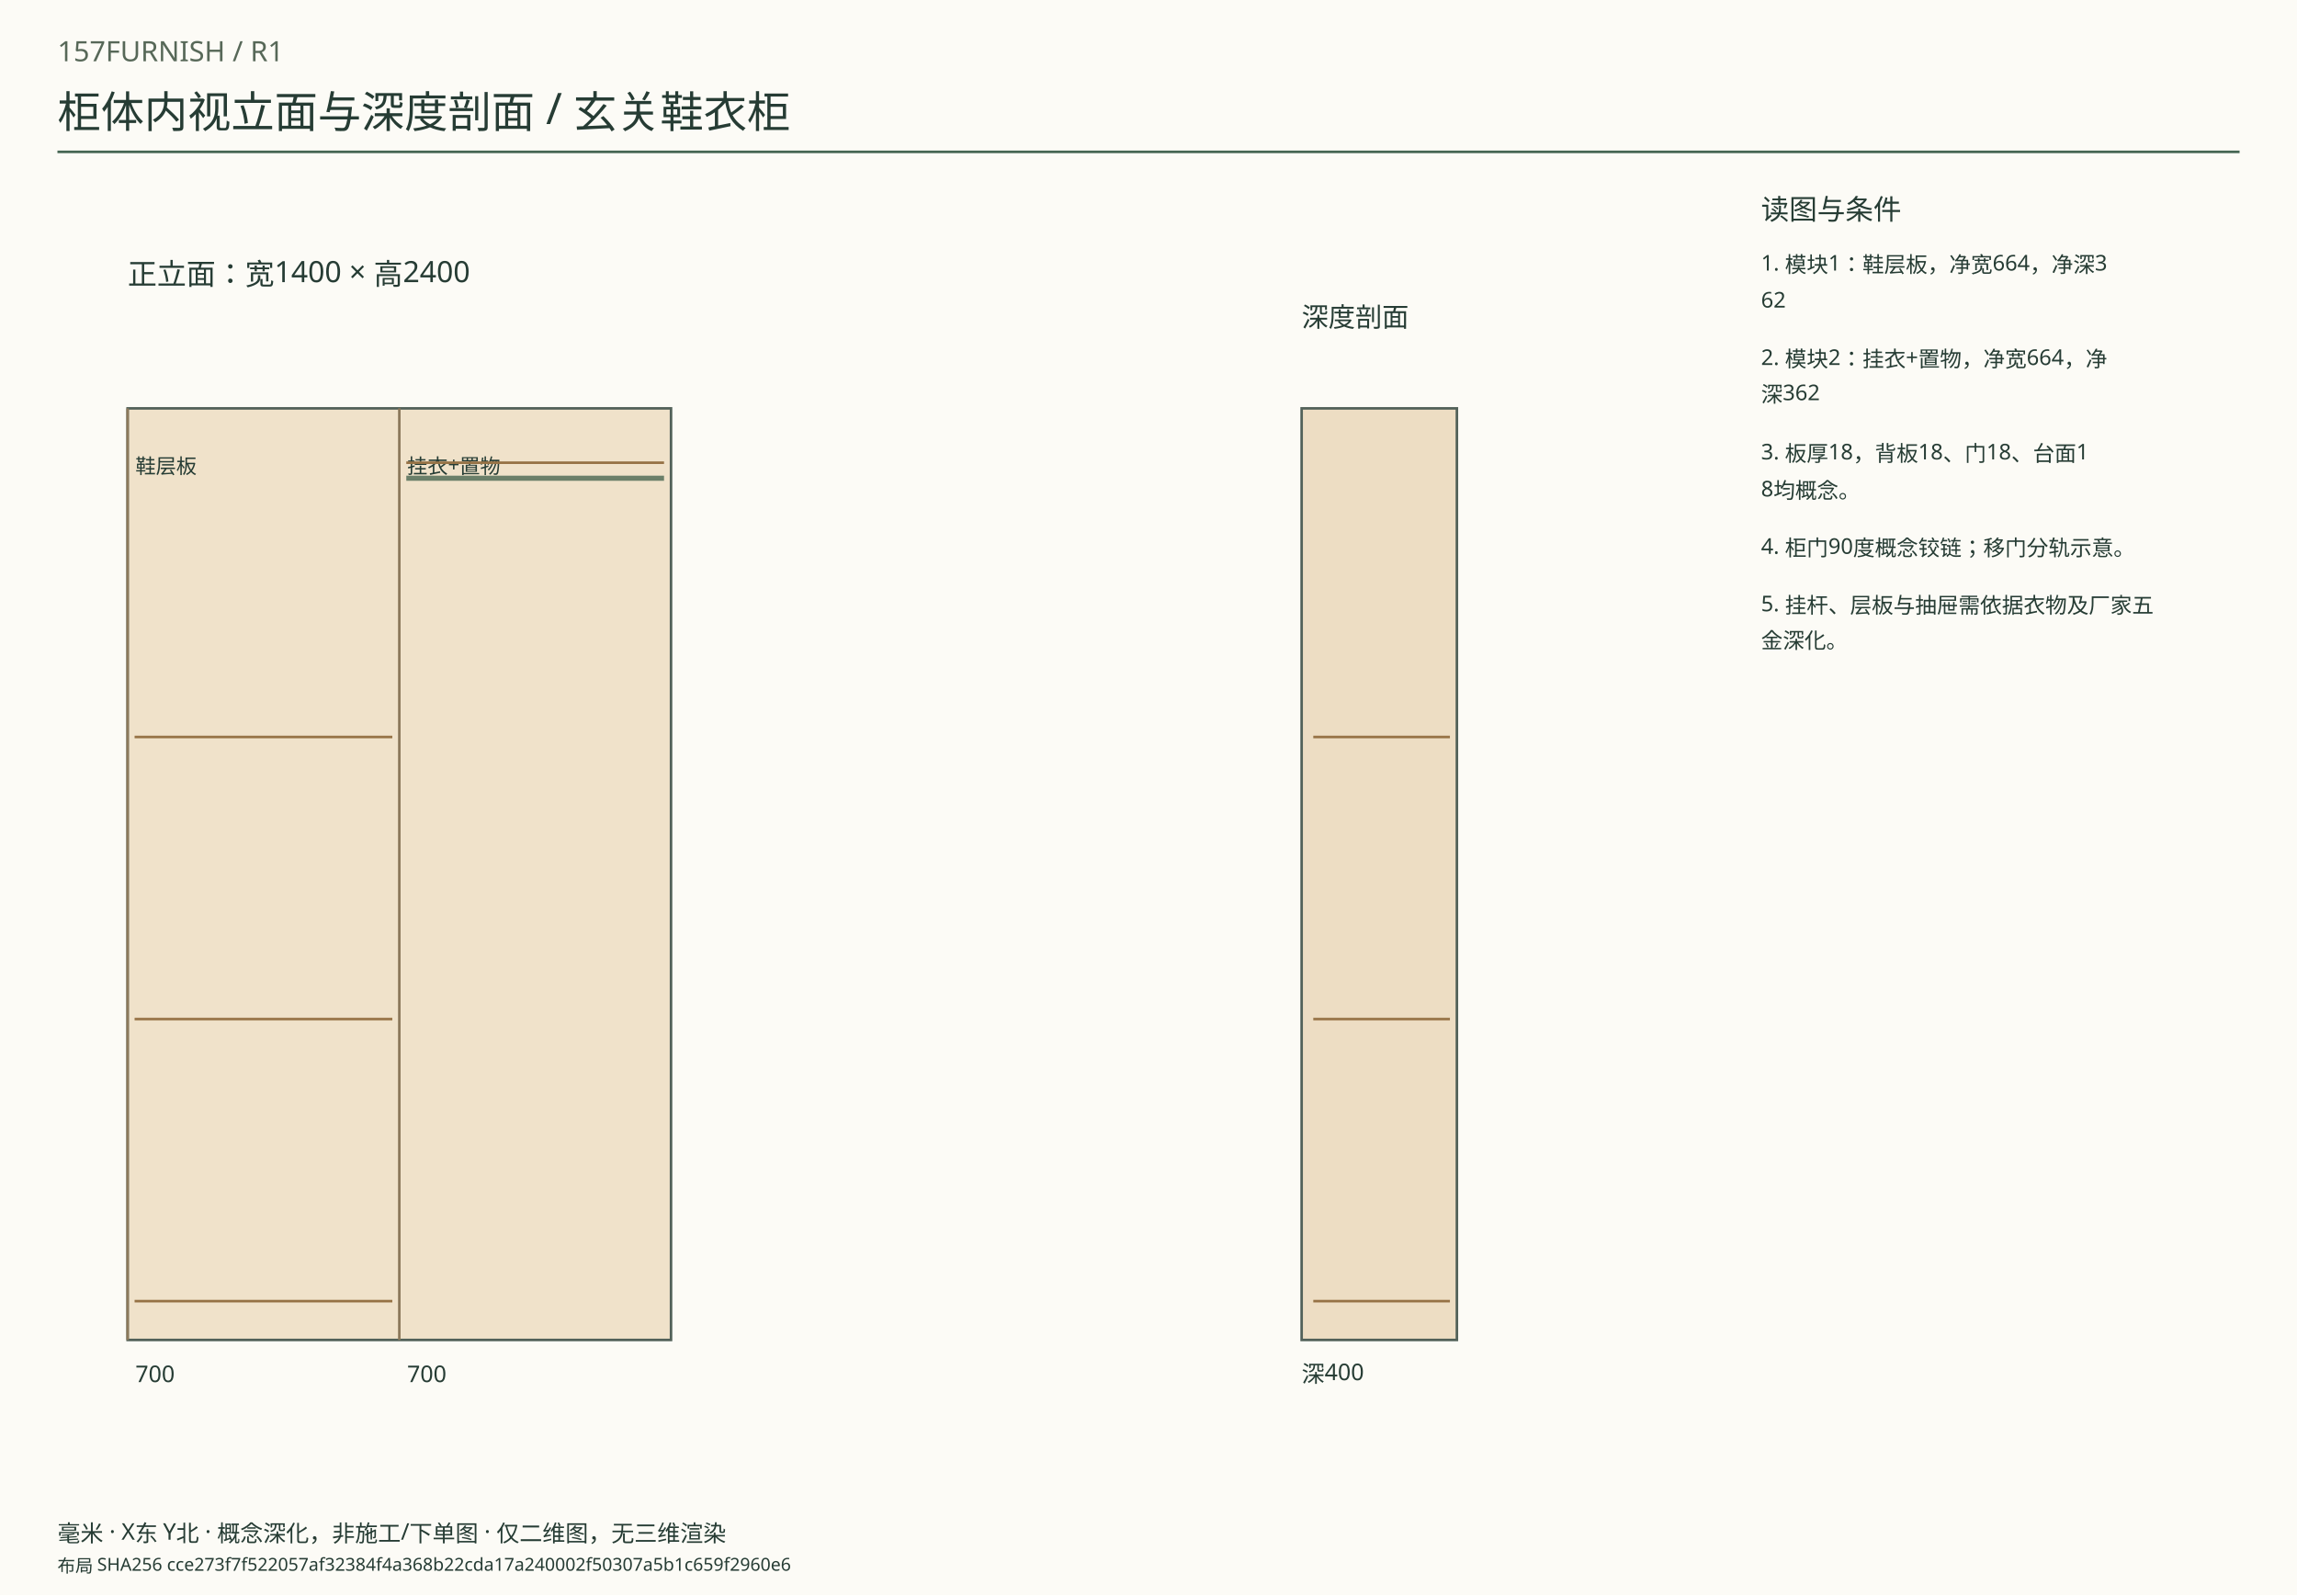
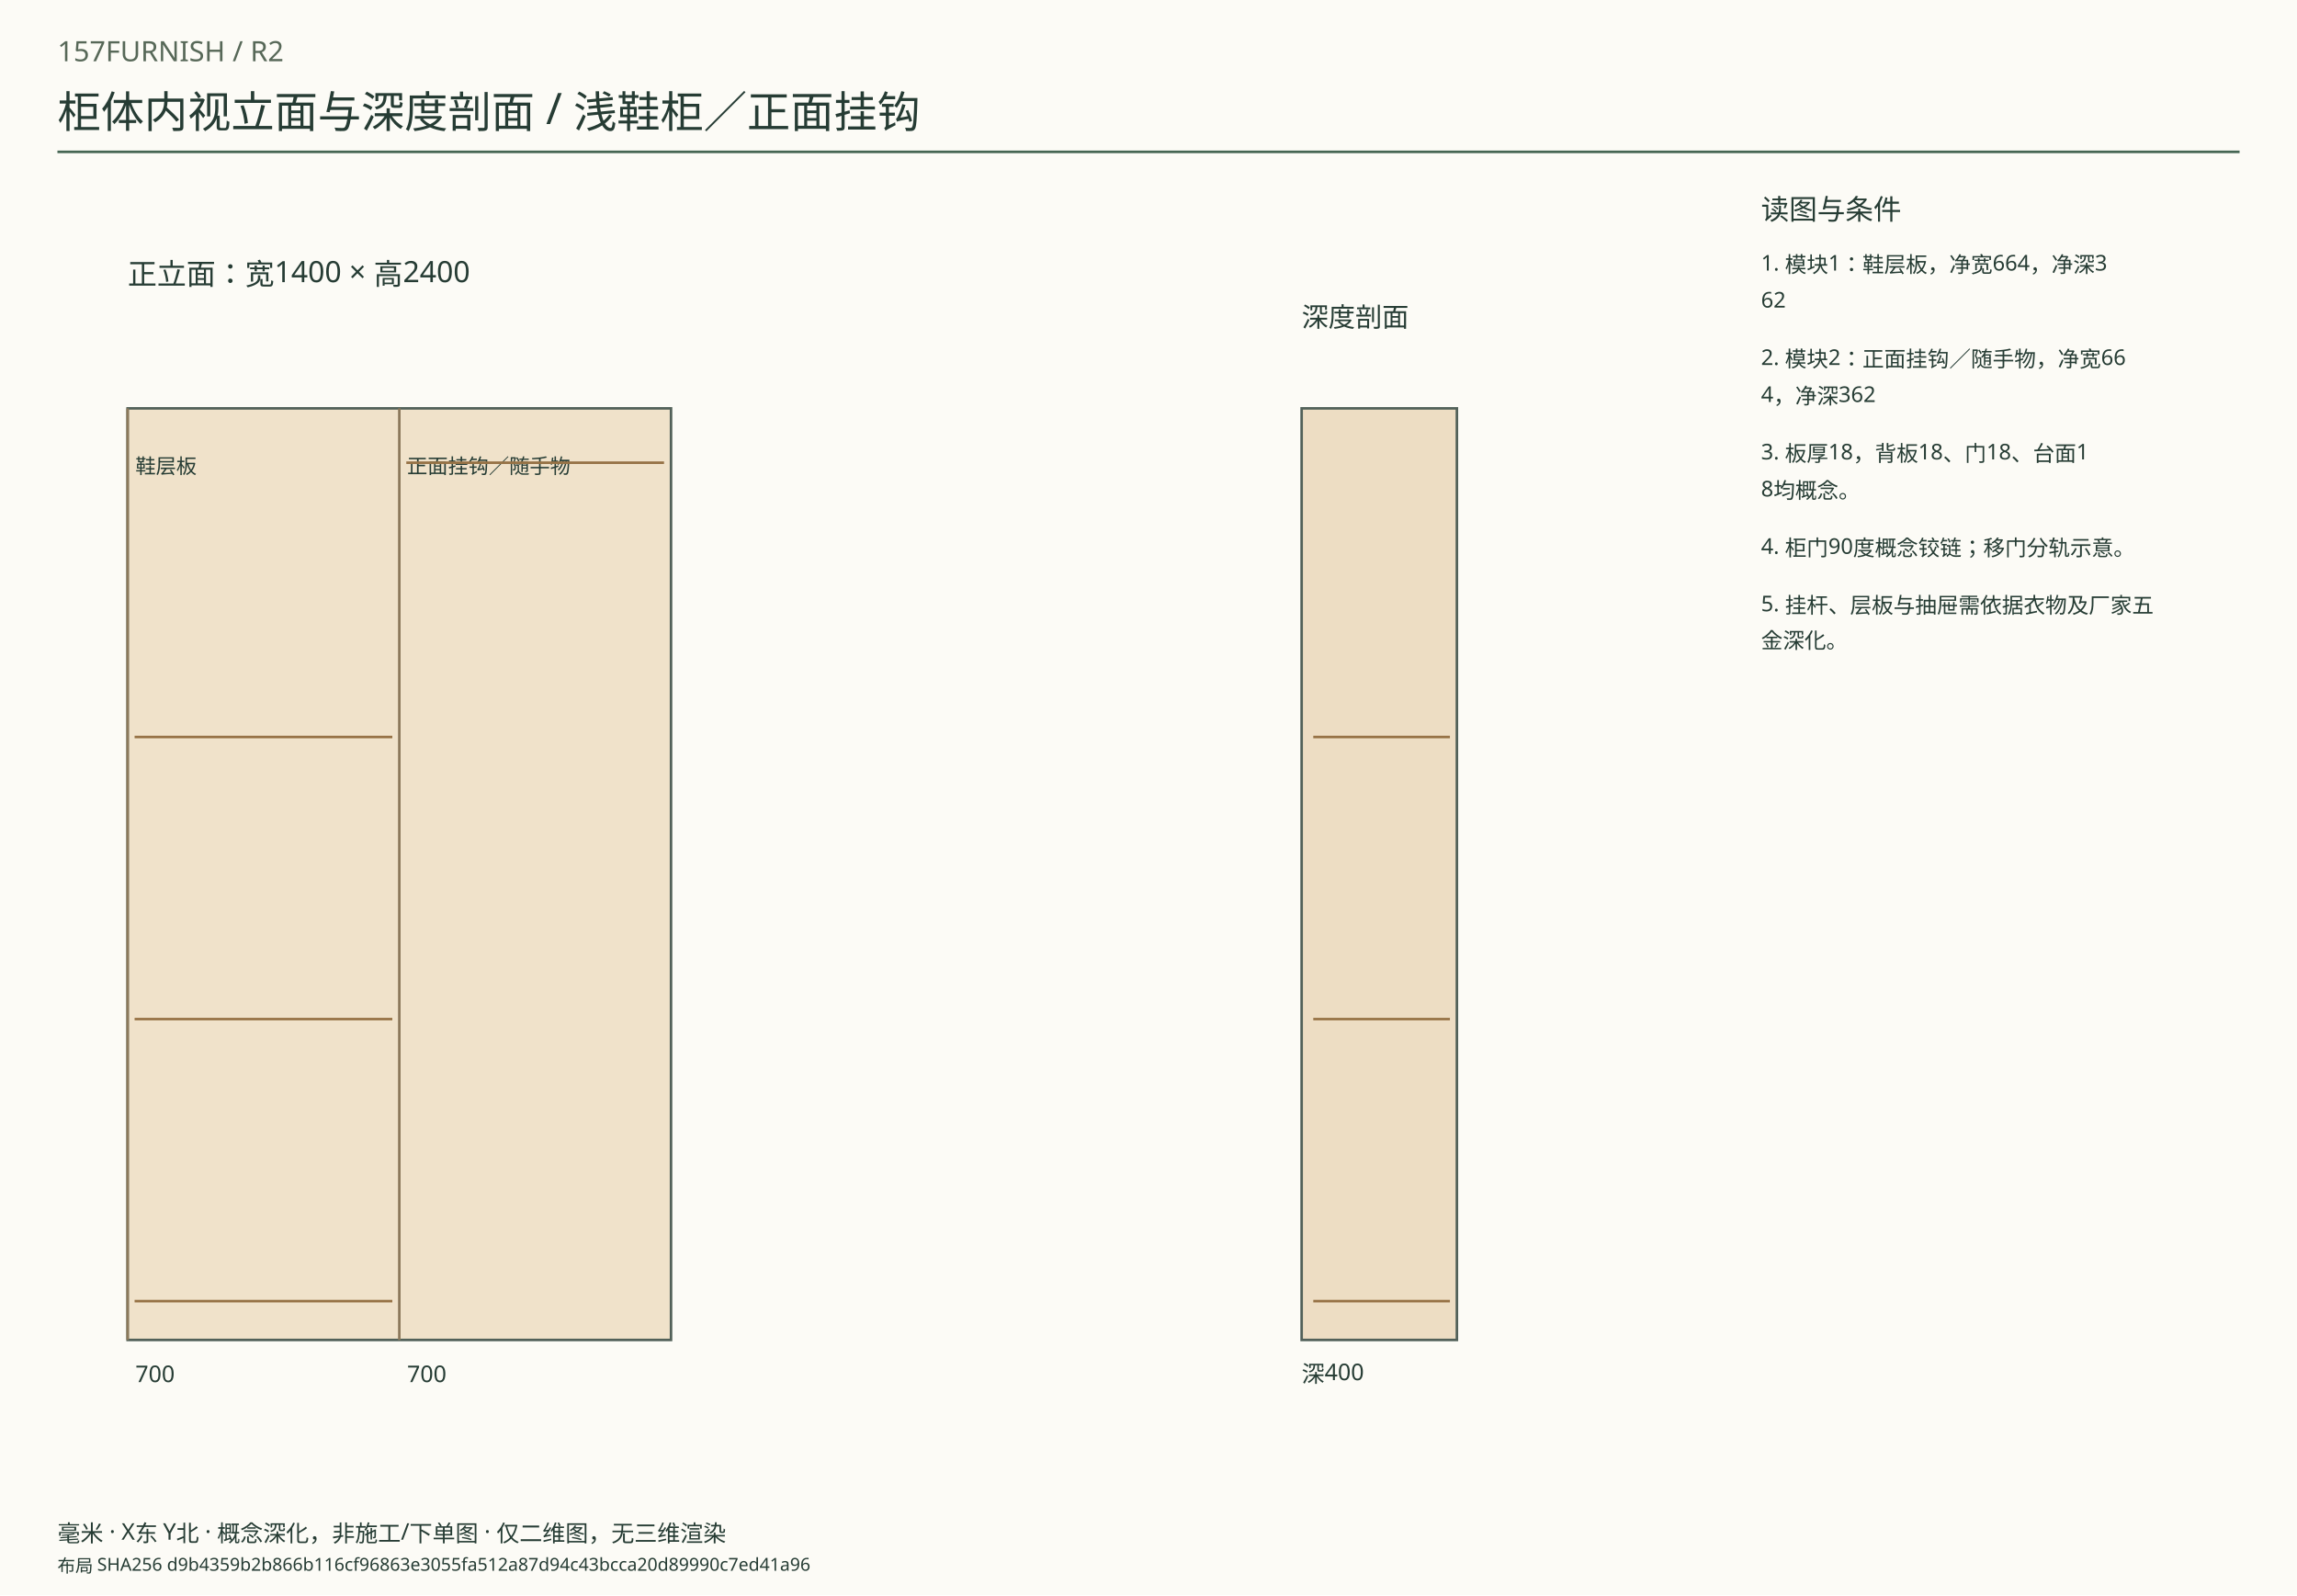
- <svg xmlns="http://www.w3.org/2000/svg" width="1800" height="1250" viewBox="0 0 1800 1250" data-revision="R1" data-layout-sha256="cce273f7f522057af32384f4a368b22cda17a240002f50307a5b1c659f2960e6">
+ <svg xmlns="http://www.w3.org/2000/svg" width="1800" height="1250" viewBox="0 0 1800 1250" data-revision="R2" data-layout-sha256="d9b4359b2b866b116cf96863e3055fa512a87d94c43bcca20d89990c7ed41a96">
  <rect x="0" y="0" width="1800" height="1250" fill="#fcfbf6" stroke="none" stroke-width="1" />
-   <text x="45.000" y="48.000" font-size="22" fill="#576858" font-family="Microsoft YaHei, sans-serif">157FURNISH  /  R1</text>
-   <text x="45.000" y="100.000" font-size="34" fill="#263c34" font-family="Microsoft YaHei, sans-serif">柜体内视立面与深度剖面 / 玄关鞋衣柜</text>
+   <text x="45.000" y="48.000" font-size="22" fill="#576858" font-family="Microsoft YaHei, sans-serif">157FURNISH  /  R2</text>
+   <text x="45.000" y="100.000" font-size="34" fill="#263c34" font-family="Microsoft YaHei, sans-serif">柜体内视立面与深度剖面 / 浅鞋柜／正面挂钩</text>
  <polyline points="45.000,119.000 1755.000,119.000" fill="none" stroke="#456653" stroke-width="2" />
  <text x="45.000" y="1208.000" font-size="18" fill="#263c34" font-family="Microsoft YaHei, sans-serif">毫米 · X东 Y北 · 概念深化，非施工/下单图 · 仅二维图，无三维渲染</text>
-   <text x="45.000" y="1232.000" font-size="14" fill="#263c34" font-family="Microsoft YaHei, sans-serif">布局 SHA256 cce273f7f522057af32384f4a368b22cda17a240002f50307a5b1c659f2960e6</text>
+   <text x="45.000" y="1232.000" font-size="14" fill="#263c34" font-family="Microsoft YaHei, sans-serif">布局 SHA256 d9b4359b2b866b116cf96863e3055fa512a87d94c43bcca20d89990c7ed41a96</text>
  <text x="1380.000" y="172.000" font-size="22" fill="#263c34" font-family="Microsoft YaHei, sans-serif">读图与条件</text>
  <text x="1380.000" y="212.000" font-size="17" fill="#263c34" font-family="Microsoft YaHei, sans-serif">1. 模块1：鞋层板，净宽664，净深3</text>
  <text x="1380.000" y="241.000" font-size="17" fill="#263c34" font-family="Microsoft YaHei, sans-serif">62</text>
-   <text x="1380.000" y="286.000" font-size="17" fill="#263c34" font-family="Microsoft YaHei, sans-serif">2. 模块2：挂衣+置物，净宽664，净</text>
-   <text x="1380.000" y="315.000" font-size="17" fill="#263c34" font-family="Microsoft YaHei, sans-serif">深362</text>
+   <text x="1380.000" y="286.000" font-size="17" fill="#263c34" font-family="Microsoft YaHei, sans-serif">2. 模块2：正面挂钩／随手物，净宽66</text>
+   <text x="1380.000" y="315.000" font-size="17" fill="#263c34" font-family="Microsoft YaHei, sans-serif">4，净深362</text>
  <text x="1380.000" y="360.000" font-size="17" fill="#263c34" font-family="Microsoft YaHei, sans-serif">3. 板厚18，背板18、门18、台面1</text>
  <text x="1380.000" y="389.000" font-size="17" fill="#263c34" font-family="Microsoft YaHei, sans-serif">8均概念。</text>
  <text x="1380.000" y="434.000" font-size="17" fill="#263c34" font-family="Microsoft YaHei, sans-serif">4. 柜门90度概念铰链；移门分轨示意。</text>
  <text x="1380.000" y="479.000" font-size="17" fill="#263c34" font-family="Microsoft YaHei, sans-serif">5. 挂杆、层板与抽屉需依据衣物及厂家五</text>
  <text x="1380.000" y="508.000" font-size="17" fill="#263c34" font-family="Microsoft YaHei, sans-serif">金深化。</text>
  <rect x="100" y="320" width="425.833" height="730" fill="#f0e2ca" stroke="#526159" stroke-width="2" />
  <polyline points="100.000,1050.000 100.000,320.000" fill="none" stroke="#8c795b" stroke-width="2" />
  <text x="106.083" y="371.000" font-size="16" fill="#263c34" font-family="Microsoft YaHei, sans-serif">鞋层板</text>
  <polyline points="105.475,1019.583 307.442,1019.583" fill="none" stroke="#967245" stroke-width="2" />
  <polyline points="105.475,798.556 307.442,798.556" fill="none" stroke="#967245" stroke-width="2" />
  <polyline points="105.475,577.528 307.442,577.528" fill="none" stroke="#967245" stroke-width="2" />
  <text x="106.083" y="1083.000" font-size="18" fill="#263c34" font-family="Microsoft YaHei, sans-serif">700</text>
  <polyline points="312.917,1050.000 312.917,320.000" fill="none" stroke="#8c795b" stroke-width="2" />
-   <text x="319.000" y="371.000" font-size="16" fill="#263c34" font-family="Microsoft YaHei, sans-serif">挂衣+置物</text>
+   <text x="319.000" y="371.000" font-size="16" fill="#263c34" font-family="Microsoft YaHei, sans-serif">正面挂钩／随手物</text>
  <polyline points="318.392,362.583 520.358,362.583" fill="none" stroke="#967245" stroke-width="2" />
-   <polyline points="318.392,374.750 520.358,374.750" fill="none" stroke="#6b7f69" stroke-width="4" />
  <text x="319.000" y="1083.000" font-size="18" fill="#263c34" font-family="Microsoft YaHei, sans-serif">700</text>
  <rect x="1020" y="320" width="121.667" height="730" fill="#edddc3" stroke="#526159" stroke-width="2" />
  <polyline points="1029.125,1019.583 1136.192,1019.583" fill="none" stroke="#967245" stroke-width="2" />
  <polyline points="1029.125,798.556 1136.192,798.556" fill="none" stroke="#967245" stroke-width="2" />
  <polyline points="1029.125,577.528 1136.192,577.528" fill="none" stroke="#967245" stroke-width="2" />
  <text x="1020.000" y="1083.000" font-size="18" fill="#263c34" font-family="Microsoft YaHei, sans-serif">深400</text>
  <text x="100.000" y="223.000" font-size="23" fill="#263c34" font-family="Microsoft YaHei, sans-serif">正立面：宽1400 × 高2400</text>
  <text x="1020.000" y="256.000" font-size="21" fill="#263c34" font-family="Microsoft YaHei, sans-serif">深度剖面</text>
</svg>
